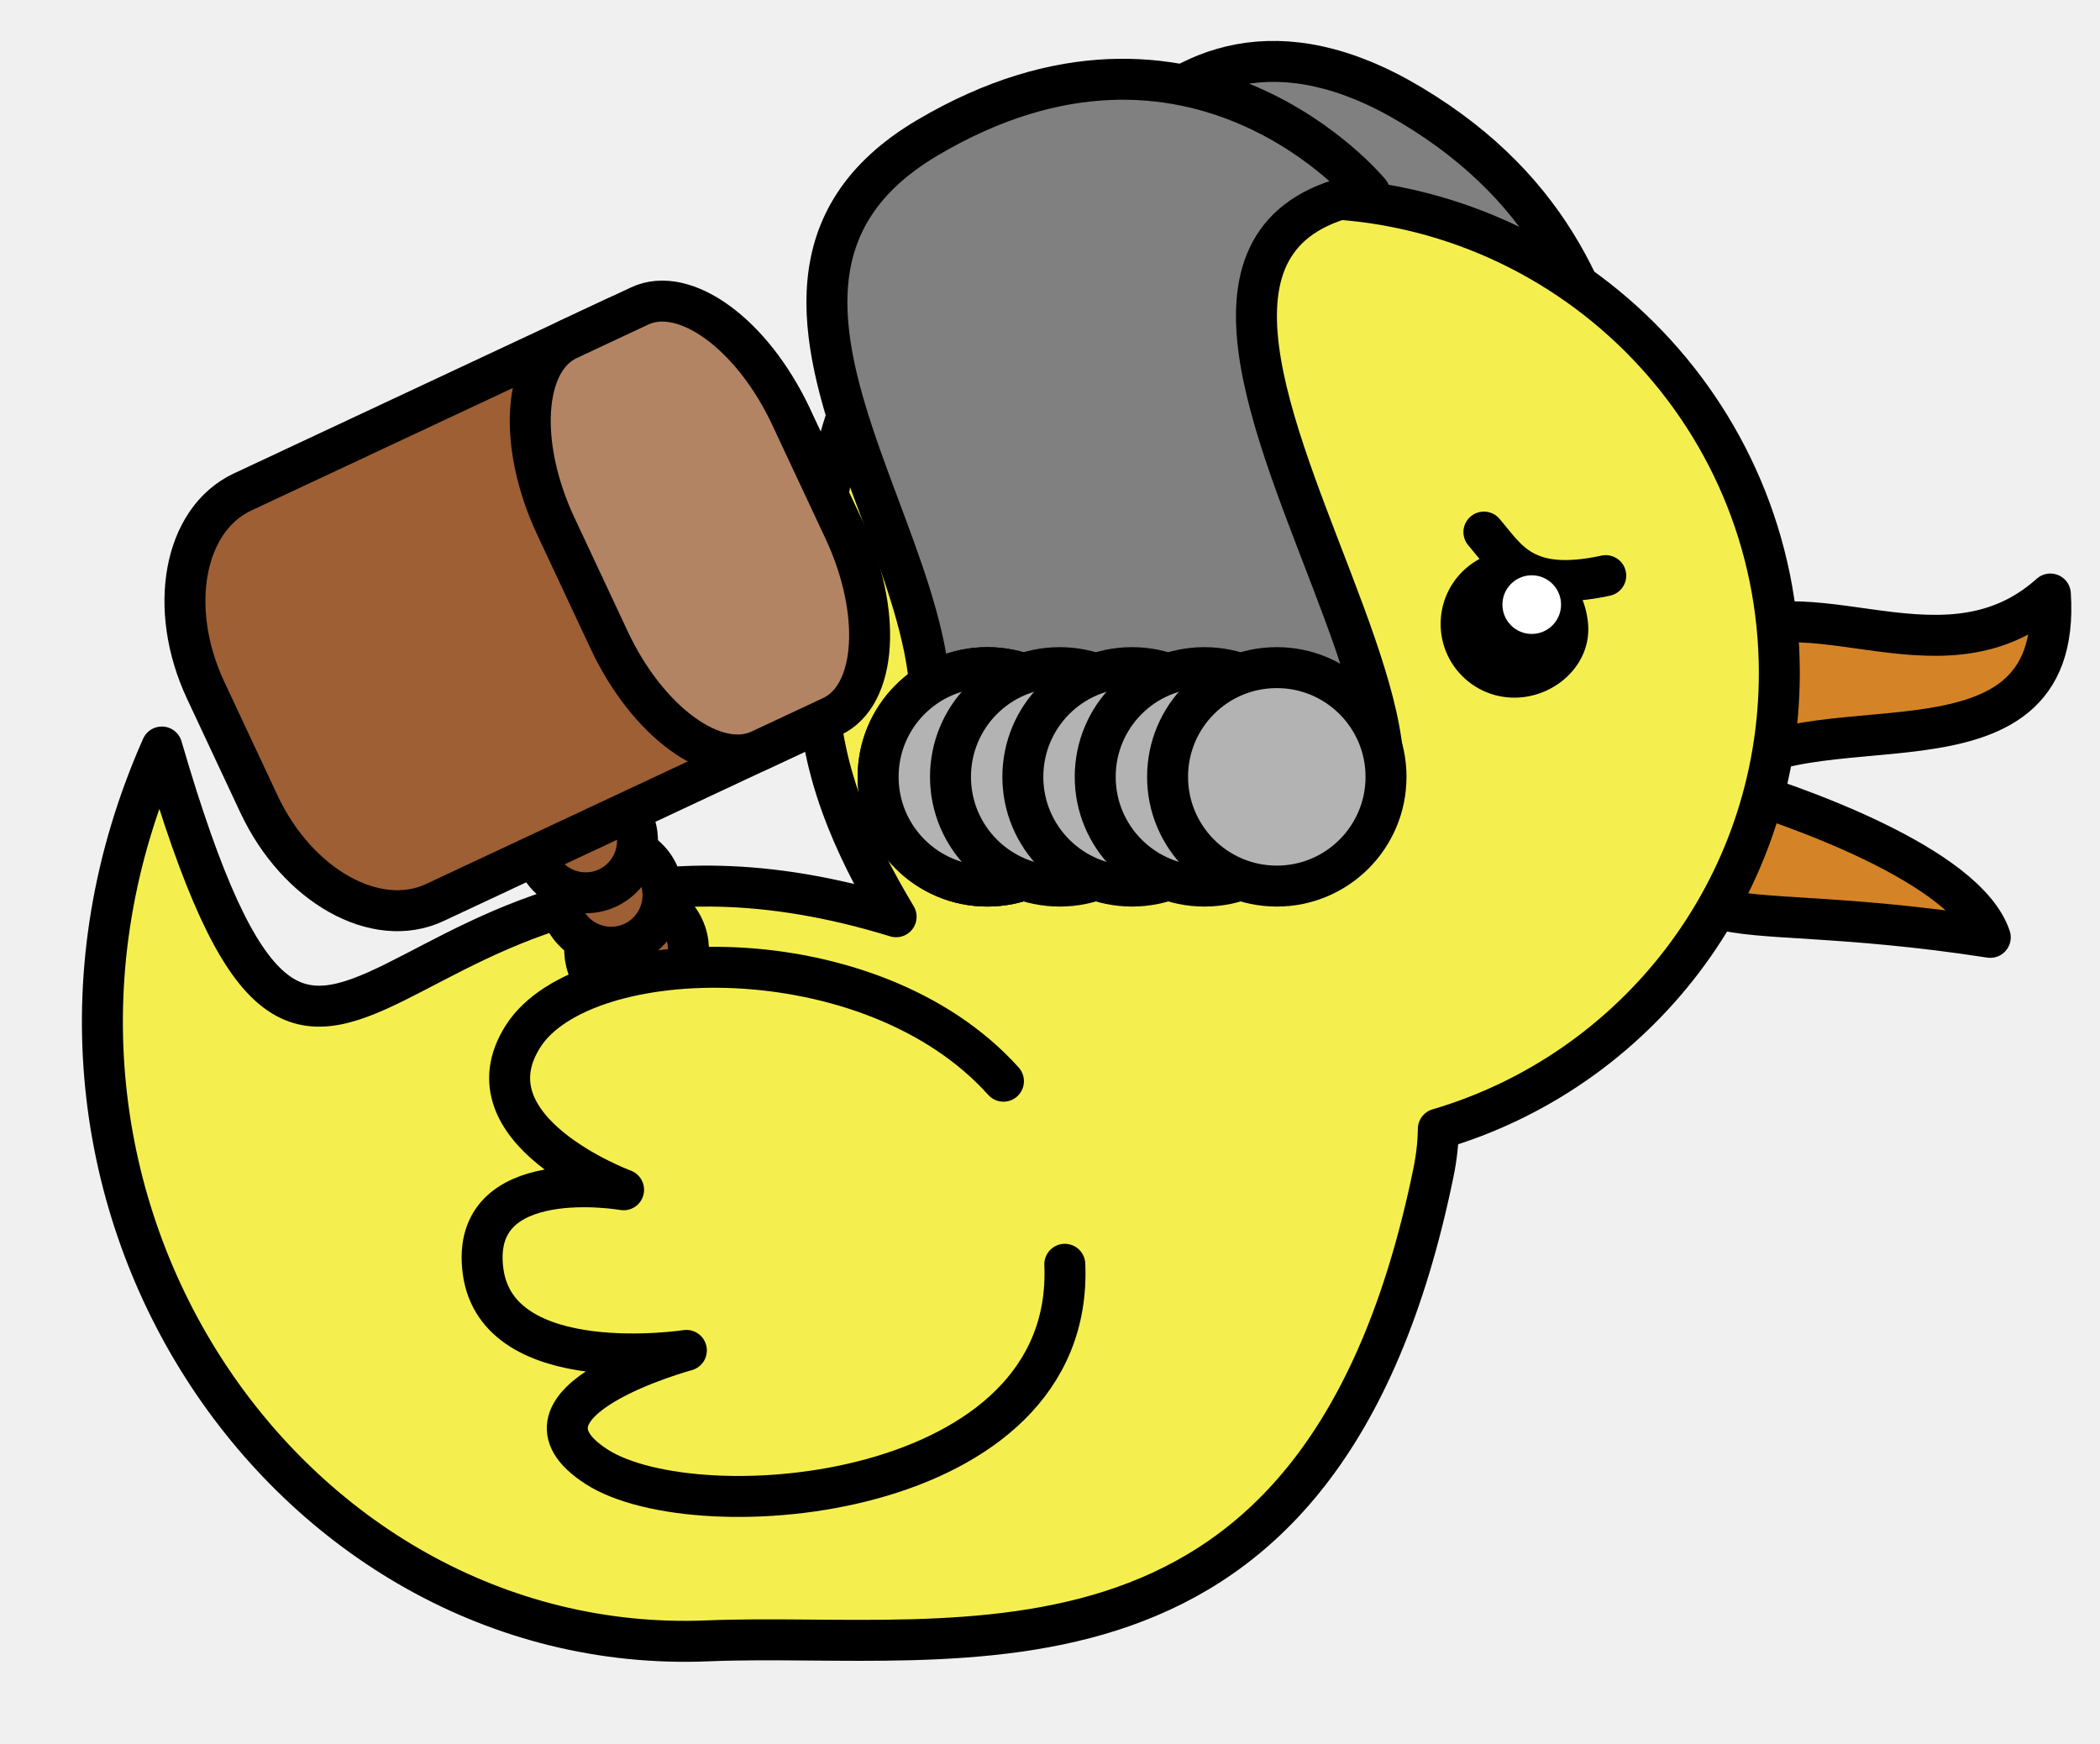
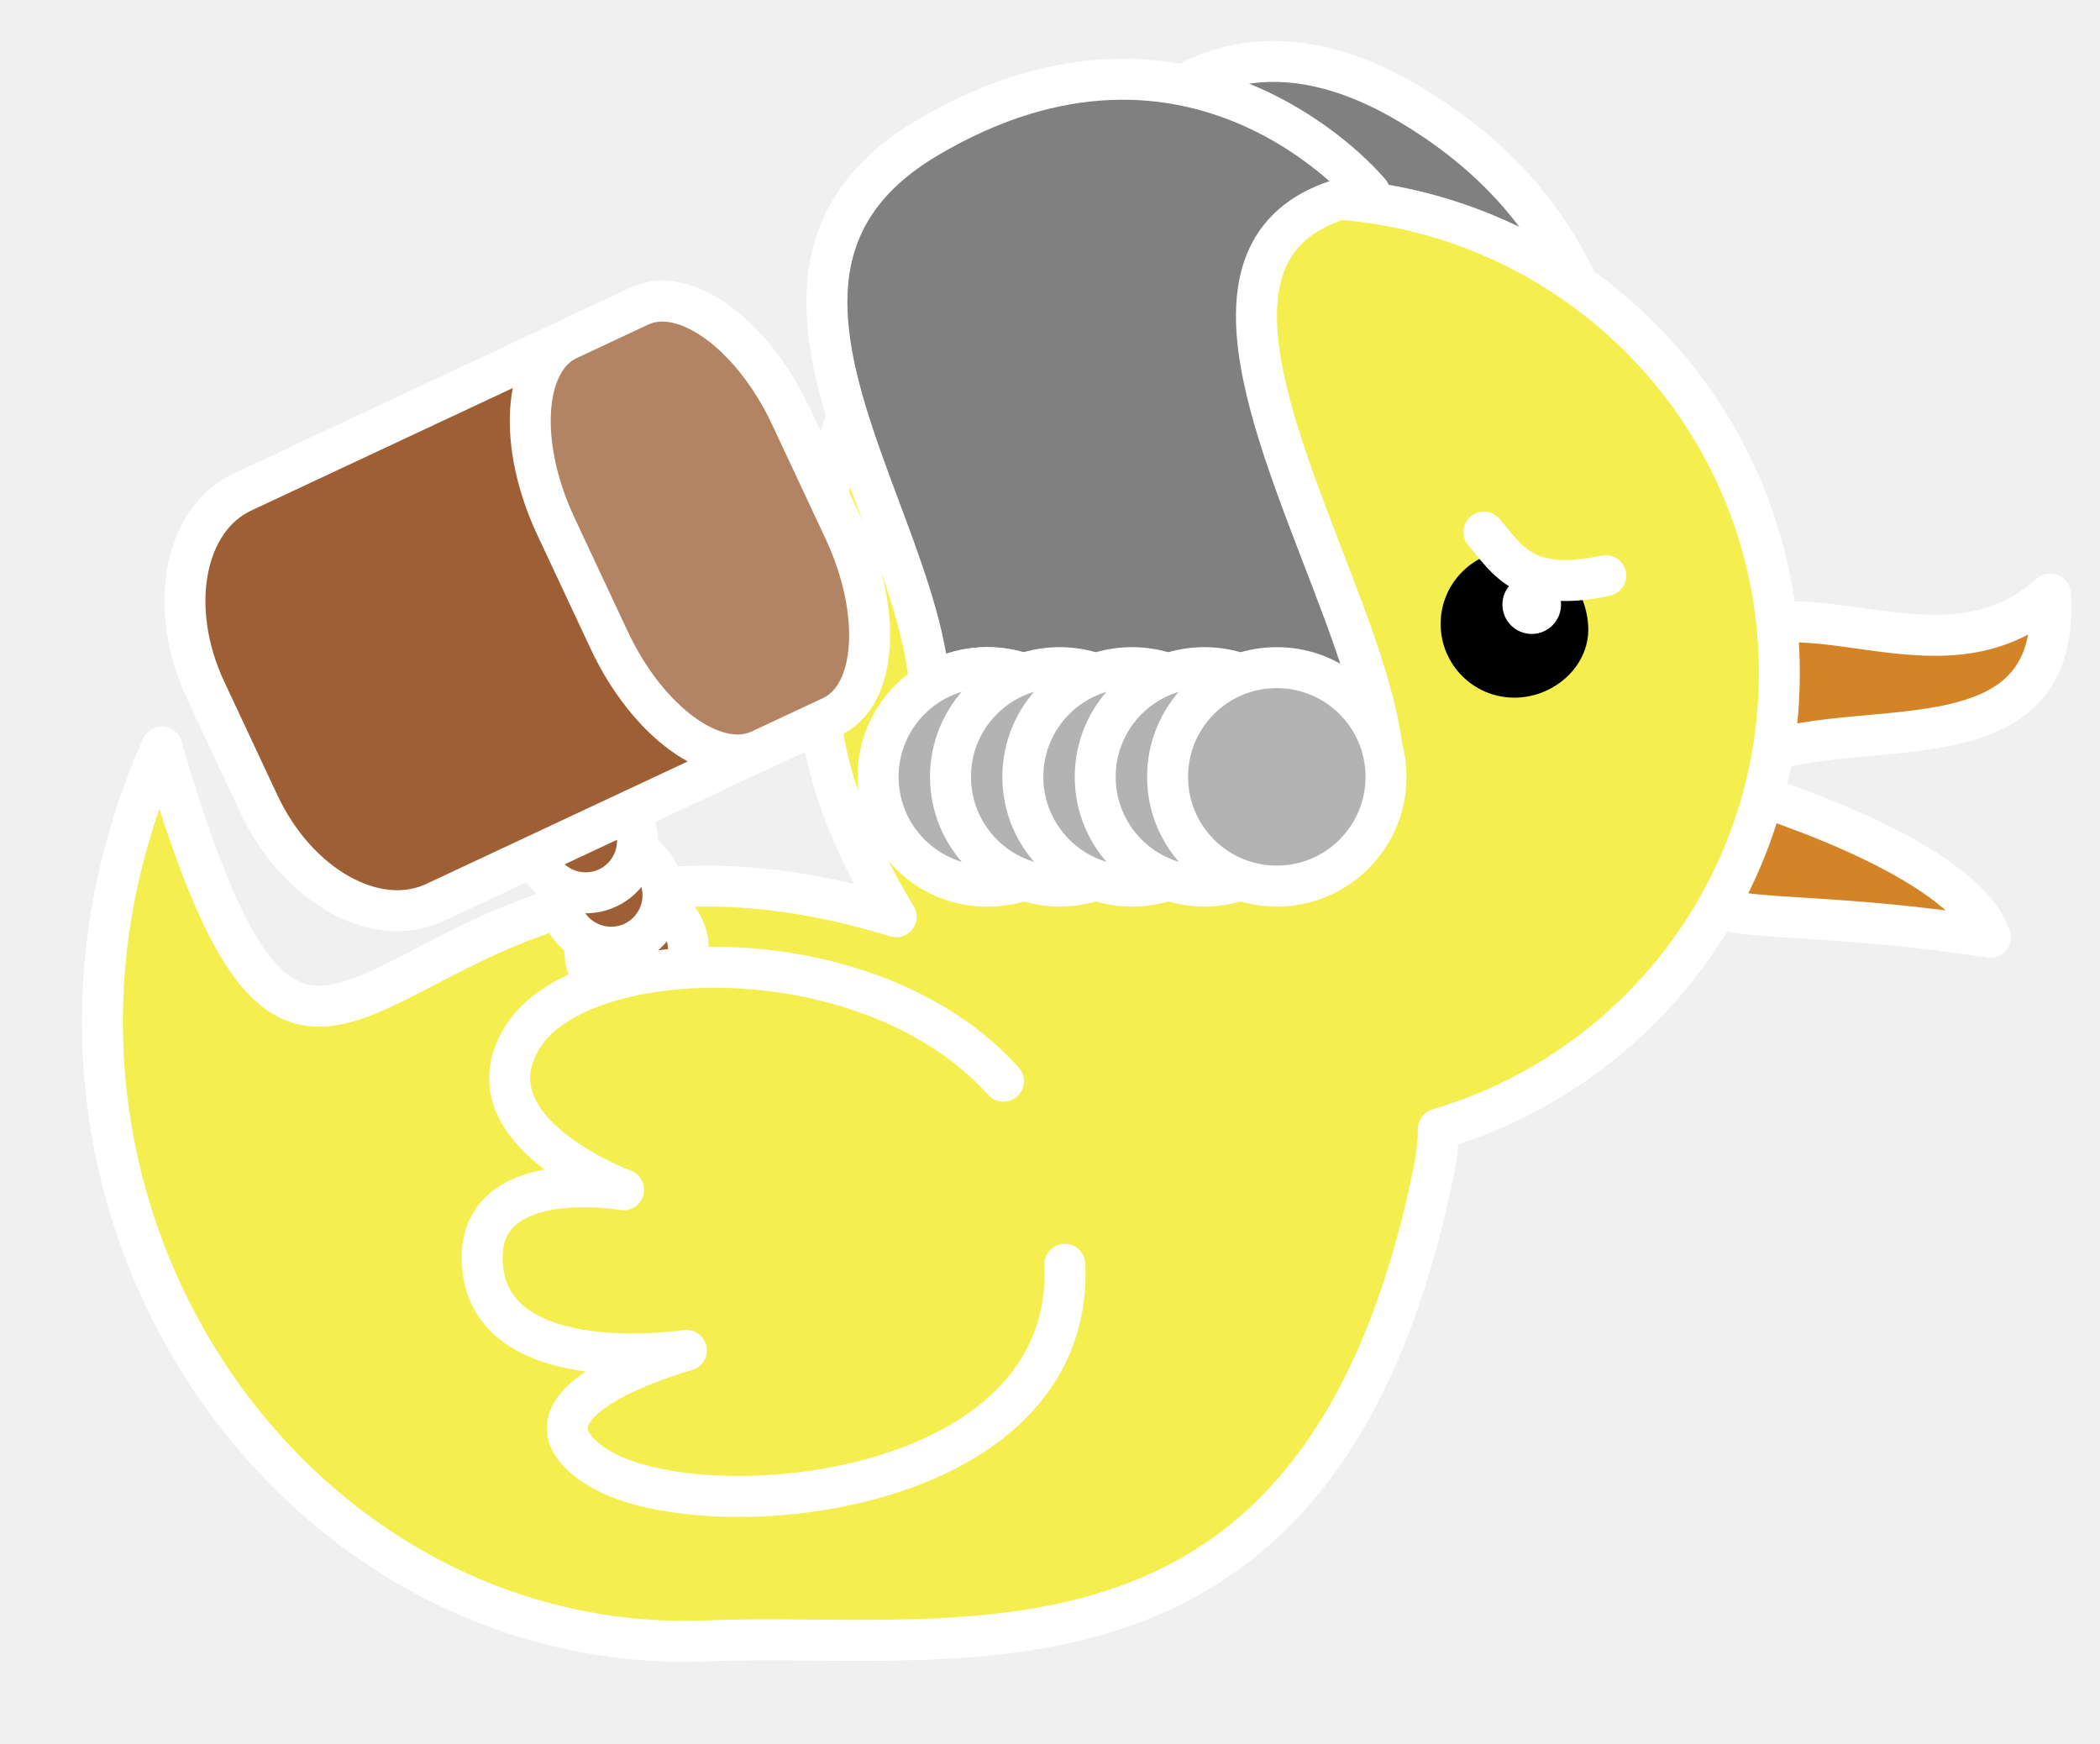
- <svg xmlns="http://www.w3.org/2000/svg" width="256.35" height="212.84" id="svg2" version="1.1">
+ <svg xmlns="http://www.w3.org/2000/svg" viewBox="0 0 256.35 212.84" width="256.35" height="212.84" id="svg2" version="1.1">
  <defs id="defs4" />
  <g id="layer1" transform="translate(-148.1399,-83.53932)">
    <g transform="matrix(-0.9512111,0.3085409,0.3085409,0.9512111,830.8332,-104.414)" id="g3784" style="stroke-linecap:round;stroke-linejoin:round">
-       <path style="fill:#808080;fill-opacity:1;stroke:#000000;stroke-width:5;stroke-linecap:round;stroke-linejoin:round;stroke-miterlimit:4;stroke-opacity:1;stroke-dasharray:none" d="m 531.333,115.029 c 15.186,-20.85 -11.122,-50.353 16.172,-81.577 24.982,-28.579 49.578,5.998 49.578,5.998 -45.142,7.333 31.169,94.246 -31.084,83.579 -46.727,-8.006 -34.667,-8 -34.667,-8 z" id="path3786" />
-       <path id="path3788" d="m 553.333,113.029 c 0,7.364 -5.97,13.333 -13.333,13.333 -7.364,0 -13.333,-5.97 -13.333,-13.333 0,-7.327 5.893,-13.307 13.286,-13.333 7.393,-0.026 13.381,5.969 13.381,13.333 z" style="color:#000000;fill:#b3b3b3;fill-opacity:1;fill-rule:nonzero;stroke:#000000;stroke-width:5;stroke-linecap:round;stroke-linejoin:round;stroke-miterlimit:4;stroke-opacity:1;stroke-dashoffset:0;marker:none;visibility:visible;display:inline;overflow:visible;enable-background:accumulate" />
-       <path style="color:#000000;fill:#b3b3b3;fill-opacity:1;fill-rule:nonzero;stroke:#000000;stroke-width:5;stroke-linecap:round;stroke-linejoin:round;stroke-miterlimit:4;stroke-opacity:1;stroke-dashoffset:0;marker:none;visibility:visible;display:inline;overflow:visible;enable-background:accumulate" d="m 564.667,113.029 c 0,7.364 -5.97,13.333 -13.333,13.333 -7.364,0 -13.333,-5.97 -13.333,-13.333 0,-7.327 5.893,-13.307 13.286,-13.333 7.393,-0.026 13.381,5.969 13.381,13.333 z" id="path3790" />
-       <path id="path3792" d="m 576.667,113.029 c 0,7.364 -5.97,13.333 -13.333,13.333 -7.364,0 -13.333,-5.97 -13.333,-13.333 0,-7.327 5.893,-13.307 13.286,-13.333 7.393,-0.026 13.381,5.969 13.381,13.333 z" style="color:#000000;fill:#b3b3b3;fill-opacity:1;fill-rule:nonzero;stroke:#000000;stroke-width:5;stroke-linecap:round;stroke-linejoin:round;stroke-miterlimit:4;stroke-opacity:1;stroke-dashoffset:0;marker:none;visibility:visible;display:inline;overflow:visible;enable-background:accumulate" />
-       <path style="color:#000000;fill:#b3b3b3;fill-opacity:1;fill-rule:nonzero;stroke:#000000;stroke-width:5;stroke-linecap:round;stroke-linejoin:round;stroke-miterlimit:4;stroke-opacity:1;stroke-dashoffset:0;marker:none;visibility:visible;display:inline;overflow:visible;enable-background:accumulate" d="m 590,113.029 c 0,7.364 -5.97,13.333 -13.333,13.333 -7.364,0 -13.333,-5.97 -13.333,-13.333 0,-7.327 5.893,-13.307 13.286,-13.333 7.393,-0.026 13.381,5.969 13.381,13.333 z" id="path3794" />
+       <path style="fill:#808080;fill-opacity:1;stroke:#ffffff;stroke-width:5;stroke-linecap:round;stroke-linejoin:round;stroke-miterlimit:4;stroke-opacity:1;stroke-dasharray:none" d="m 531.333,115.029 c 15.186,-20.85 -11.122,-50.353 16.172,-81.577 24.982,-28.579 49.578,5.998 49.578,5.998 -45.142,7.333 31.169,94.246 -31.084,83.579 -46.727,-8.006 -34.667,-8 -34.667,-8 z" id="path3786" />
+       <path id="path3788" d="m 553.333,113.029 c 0,7.364 -5.97,13.333 -13.333,13.333 -7.364,0 -13.333,-5.97 -13.333,-13.333 0,-7.327 5.893,-13.307 13.286,-13.333 7.393,-0.026 13.381,5.969 13.381,13.333 z" style="color:#000000;fill:#b3b3b3;fill-opacity:1;fill-rule:nonzero;stroke:#ffffff;stroke-width:5;stroke-linecap:round;stroke-linejoin:round;stroke-miterlimit:4;stroke-opacity:1;stroke-dashoffset:0;marker:none;visibility:visible;display:inline;overflow:visible;enable-background:accumulate" />
+       <path style="color:#000000;fill:#b3b3b3;fill-opacity:1;fill-rule:nonzero;stroke:#ffffff;stroke-width:5;stroke-linecap:round;stroke-linejoin:round;stroke-miterlimit:4;stroke-opacity:1;stroke-dashoffset:0;marker:none;visibility:visible;display:inline;overflow:visible;enable-background:accumulate" d="m 564.667,113.029 c 0,7.364 -5.97,13.333 -13.333,13.333 -7.364,0 -13.333,-5.97 -13.333,-13.333 0,-7.327 5.893,-13.307 13.286,-13.333 7.393,-0.026 13.381,5.969 13.381,13.333 z" id="path3790" />
+       <path id="path3792" d="m 576.667,113.029 c 0,7.364 -5.97,13.333 -13.333,13.333 -7.364,0 -13.333,-5.97 -13.333,-13.333 0,-7.327 5.893,-13.307 13.286,-13.333 7.393,-0.026 13.381,5.969 13.381,13.333 z" style="color:#000000;fill:#b3b3b3;fill-opacity:1;fill-rule:nonzero;stroke:#ffffff;stroke-width:5;stroke-linecap:round;stroke-linejoin:round;stroke-miterlimit:4;stroke-opacity:1;stroke-dashoffset:0;marker:none;visibility:visible;display:inline;overflow:visible;enable-background:accumulate" />
+       <path style="color:#000000;fill:#b3b3b3;fill-opacity:1;fill-rule:nonzero;stroke:#ffffff;stroke-width:5;stroke-linecap:round;stroke-linejoin:round;stroke-miterlimit:4;stroke-opacity:1;stroke-dashoffset:0;marker:none;visibility:visible;display:inline;overflow:visible;enable-background:accumulate" d="m 590,113.029 c 0,7.364 -5.97,13.333 -13.333,13.333 -7.364,0 -13.333,-5.97 -13.333,-13.333 0,-7.327 5.893,-13.307 13.286,-13.333 7.393,-0.026 13.381,5.969 13.381,13.333 z" id="path3794" />
    </g>
-     <path style="fill:#d48426;fill-opacity:1;stroke:#000000;stroke-width:5;stroke-linecap:round;stroke-linejoin:round;stroke-miterlimit:4;stroke-opacity:1;stroke-dasharray:none" d="m 398.43,156.045 c -13.797,12.353 -31.521,-3.246 -42.343,7.265 -0.887,12.559 -10.758,4.073 -0.943,13.976 -4.156,23.757 -0.618,15.03 35.952,20.666 -2.919,-8.737 -23.816,-16.163 -33.511,-18.951 10.211,-11.148 42.487,1.916 40.845,-22.956 z" id="path2990" />
-     <path style="color:#000000;fill:#f4ef4e;fill-opacity:1;fill-rule:nonzero;stroke:#000000;stroke-width:5;stroke-linecap:round;stroke-linejoin:round;stroke-miterlimit:4;stroke-opacity:1;stroke-dashoffset:0;marker:none;visibility:visible;display:inline;overflow:visible;enable-background:accumulate" d="m 307.125,107.688 c -56.828,0 -59.115,26.796 -59.115,58.667 0,10.871 4.317,20.387 9.521,29.083 -63.939,-19.674 -69.583,48.016 -89.635,-20.719 -24.074,54.278 15.251,111.212 66.594,109.104 30.841,-1.266 75.039,9.158 88.635,-57.167 0.387,-1.889 0.572,-3.656 0.594,-5.312 24.058,-7.068 41.625,-29.311 41.625,-55.656 0,-32.033 -26.06,-58 -58.219,-58 z" id="path2988" />
+     <path style="fill:#d48426;fill-opacity:1;stroke:#ffffff;stroke-width:5;stroke-linecap:round;stroke-linejoin:round;stroke-miterlimit:4;stroke-opacity:1;stroke-dasharray:none" d="m 398.43,156.045 c -13.797,12.353 -31.521,-3.246 -42.343,7.265 -0.887,12.559 -10.758,4.073 -0.943,13.976 -4.156,23.757 -0.618,15.03 35.952,20.666 -2.919,-8.737 -23.816,-16.163 -33.511,-18.951 10.211,-11.148 42.487,1.916 40.845,-22.956 z" id="path2990" />
+     <path style="color:#000000;fill:#f4ef4e;fill-opacity:1;fill-rule:nonzero;stroke:#ffffff;stroke-width:5;stroke-linecap:round;stroke-linejoin:round;stroke-miterlimit:4;stroke-opacity:1;stroke-dashoffset:0;marker:none;visibility:visible;display:inline;overflow:visible;enable-background:accumulate" d="m 307.125,107.688 c -56.828,0 -59.115,26.796 -59.115,58.667 0,10.871 4.317,20.387 9.521,29.083 -63.939,-19.674 -69.583,48.016 -89.635,-20.719 -24.074,54.278 15.251,111.212 66.594,109.104 30.841,-1.266 75.039,9.158 88.635,-57.167 0.387,-1.889 0.572,-3.656 0.594,-5.312 24.058,-7.068 41.625,-29.311 41.625,-55.656 0,-32.033 -26.06,-58 -58.219,-58 z" id="path2988" />
    <path style="color:#000000;fill:#000000;fill-opacity:1;fill-rule:nonzero;stroke:none;stroke-width:5;marker:none;visibility:visible;display:inline;overflow:visible;enable-background:accumulate" d="m 333,150.696 c 4.136,0.265 8.523,3.443 9,9 0.425,4.952 -4.029,9 -9,9 -4.971,0 -9,-4.029 -9,-9 0,-4.946 3.99,-8.964 8.936,-9" id="path3764" />
    <g id="g3777" transform="translate(-272.6667,65.33333)" style="stroke-linecap:round;stroke-linejoin:round">
-       <path id="path3775" d="M 531.333,115.029 C 546,93.029 501.333,54.362 534,35.029 c 32.667,-19.333 54,6.667 54,6.667 -45.142,7.333 40.253,92 -22,81.333 -46.727,-8.006 -34.667,-8 -34.667,-8 z" style="fill:#808080;fill-opacity:1;stroke:#000000;stroke-width:5;stroke-linecap:round;stroke-linejoin:round;stroke-miterlimit:4;stroke-opacity:1;stroke-dasharray:none" />
-       <path id="path3905" d="m 554.667,113.029 c 0,7.364 -5.97,13.333 -13.333,13.333 -7.364,0 -13.333,-5.97 -13.333,-13.333 0,-7.327 5.893,-13.307 13.286,-13.333 7.393,-0.026 13.381,5.969 13.381,13.333 z" style="color:#000000;fill:#b3b3b3;fill-opacity:1;fill-rule:nonzero;stroke:#000000;stroke-width:5;stroke-linecap:round;stroke-linejoin:round;stroke-miterlimit:4;stroke-opacity:1;stroke-dashoffset:0;marker:none;visibility:visible;display:inline;overflow:visible;enable-background:accumulate" />
-       <path style="color:#000000;fill:#b3b3b3;fill-opacity:1;fill-rule:nonzero;stroke:#000000;stroke-width:5;stroke-linecap:round;stroke-linejoin:round;stroke-miterlimit:4;stroke-opacity:1;stroke-dashoffset:0;marker:none;visibility:visible;display:inline;overflow:visible;enable-background:accumulate" d="m 554.667,113.029 c 0,7.364 -5.97,13.333 -13.333,13.333 -7.364,0 -13.333,-5.97 -13.333,-13.333 0,-7.327 5.893,-13.307 13.286,-13.333 7.393,-0.026 13.381,5.969 13.381,13.333 z" id="path3911" />
-       <path style="color:#000000;fill:#b3b3b3;fill-opacity:1;fill-rule:nonzero;stroke:#000000;stroke-width:5;stroke-linecap:round;stroke-linejoin:round;stroke-miterlimit:4;stroke-opacity:1;stroke-dashoffset:0;marker:none;visibility:visible;display:inline;overflow:visible;enable-background:accumulate" d="m 563.5,113.029 c 0,7.364 -5.97,13.333 -13.333,13.333 -7.364,0 -13.333,-5.97 -13.333,-13.333 0,-7.327 5.893,-13.307 13.286,-13.333 7.393,-0.026 13.381,5.969 13.381,13.333 z" id="path3767" />
-       <path id="path3769" d="m 572.333,113.029 c 0,7.364 -5.97,13.333 -13.333,13.333 -7.364,0 -13.333,-5.97 -13.333,-13.333 0,-7.327 5.893,-13.307 13.286,-13.333 7.393,-0.026 13.381,5.969 13.381,13.333 z" style="color:#000000;fill:#b3b3b3;fill-opacity:1;fill-rule:nonzero;stroke:#000000;stroke-width:5;stroke-linecap:round;stroke-linejoin:round;stroke-miterlimit:4;stroke-opacity:1;stroke-dashoffset:0;marker:none;visibility:visible;display:inline;overflow:visible;enable-background:accumulate" />
-       <path style="color:#000000;fill:#b3b3b3;fill-opacity:1;fill-rule:nonzero;stroke:#000000;stroke-width:5;stroke-linecap:round;stroke-linejoin:round;stroke-miterlimit:4;stroke-opacity:1;stroke-dashoffset:0;marker:none;visibility:visible;display:inline;overflow:visible;enable-background:accumulate" d="m 581.167,113.029 c 0,7.364 -5.97,13.333 -13.333,13.333 -7.364,0 -13.333,-5.97 -13.333,-13.333 0,-7.327 5.893,-13.307 13.286,-13.333 7.393,-0.026 13.381,5.969 13.381,13.333 z" id="path3771" />
-       <path id="path3773" d="m 590,113.029 c 0,7.364 -5.97,13.333 -13.333,13.333 -7.364,0 -13.333,-5.97 -13.333,-13.333 0,-7.327 5.893,-13.307 13.286,-13.333 7.393,-0.026 13.381,5.969 13.381,13.333 z" style="color:#000000;fill:#b3b3b3;fill-opacity:1;fill-rule:nonzero;stroke:#000000;stroke-width:5;stroke-linecap:round;stroke-linejoin:round;stroke-miterlimit:4;stroke-opacity:1;stroke-dashoffset:0;marker:none;visibility:visible;display:inline;overflow:visible;enable-background:accumulate" />
+       <path id="path3775" d="M 531.333,115.029 C 546,93.029 501.333,54.362 534,35.029 c 32.667,-19.333 54,6.667 54,6.667 -45.142,7.333 40.253,92 -22,81.333 -46.727,-8.006 -34.667,-8 -34.667,-8 z" style="fill:#808080;fill-opacity:1;stroke:#ffffff;stroke-width:5;stroke-linecap:round;stroke-linejoin:round;stroke-miterlimit:4;stroke-opacity:1;stroke-dasharray:none" />
+       <path id="path3905" d="m 554.667,113.029 c 0,7.364 -5.97,13.333 -13.333,13.333 -7.364,0 -13.333,-5.97 -13.333,-13.333 0,-7.327 5.893,-13.307 13.286,-13.333 7.393,-0.026 13.381,5.969 13.381,13.333 z" style="color:#000000;fill:#b3b3b3;fill-opacity:1;fill-rule:nonzero;stroke:#ffffff;stroke-width:5;stroke-linecap:round;stroke-linejoin:round;stroke-miterlimit:4;stroke-opacity:1;stroke-dashoffset:0;marker:none;visibility:visible;display:inline;overflow:visible;enable-background:accumulate" />
+       <path style="color:#000000;fill:#b3b3b3;fill-opacity:1;fill-rule:nonzero;stroke:#ffffff;stroke-width:5;stroke-linecap:round;stroke-linejoin:round;stroke-miterlimit:4;stroke-opacity:1;stroke-dashoffset:0;marker:none;visibility:visible;display:inline;overflow:visible;enable-background:accumulate" d="m 554.667,113.029 c 0,7.364 -5.97,13.333 -13.333,13.333 -7.364,0 -13.333,-5.97 -13.333,-13.333 0,-7.327 5.893,-13.307 13.286,-13.333 7.393,-0.026 13.381,5.969 13.381,13.333 z" id="path3911" />
+       <path style="color:#000000;fill:#b3b3b3;fill-opacity:1;fill-rule:nonzero;stroke:#ffffff;stroke-width:5;stroke-linecap:round;stroke-linejoin:round;stroke-miterlimit:4;stroke-opacity:1;stroke-dashoffset:0;marker:none;visibility:visible;display:inline;overflow:visible;enable-background:accumulate" d="m 563.5,113.029 c 0,7.364 -5.97,13.333 -13.333,13.333 -7.364,0 -13.333,-5.97 -13.333,-13.333 0,-7.327 5.893,-13.307 13.286,-13.333 7.393,-0.026 13.381,5.969 13.381,13.333 z" id="path3767" />
+       <path id="path3769" d="m 572.333,113.029 c 0,7.364 -5.97,13.333 -13.333,13.333 -7.364,0 -13.333,-5.97 -13.333,-13.333 0,-7.327 5.893,-13.307 13.286,-13.333 7.393,-0.026 13.381,5.969 13.381,13.333 z" style="color:#000000;fill:#b3b3b3;fill-opacity:1;fill-rule:nonzero;stroke:#ffffff;stroke-width:5;stroke-linecap:round;stroke-linejoin:round;stroke-miterlimit:4;stroke-opacity:1;stroke-dashoffset:0;marker:none;visibility:visible;display:inline;overflow:visible;enable-background:accumulate" />
+       <path style="color:#000000;fill:#b3b3b3;fill-opacity:1;fill-rule:nonzero;stroke:#ffffff;stroke-width:5;stroke-linecap:round;stroke-linejoin:round;stroke-miterlimit:4;stroke-opacity:1;stroke-dashoffset:0;marker:none;visibility:visible;display:inline;overflow:visible;enable-background:accumulate" d="m 581.167,113.029 c 0,7.364 -5.97,13.333 -13.333,13.333 -7.364,0 -13.333,-5.97 -13.333,-13.333 0,-7.327 5.893,-13.307 13.286,-13.333 7.393,-0.026 13.381,5.969 13.381,13.333 z" id="path3771" />
+       <path id="path3773" d="m 590,113.029 c 0,7.364 -5.97,13.333 -13.333,13.333 -7.364,0 -13.333,-5.97 -13.333,-13.333 0,-7.327 5.893,-13.307 13.286,-13.333 7.393,-0.026 13.381,5.969 13.381,13.333 z" style="color:#000000;fill:#b3b3b3;fill-opacity:1;fill-rule:nonzero;stroke:#ffffff;stroke-width:5;stroke-linecap:round;stroke-linejoin:round;stroke-miterlimit:4;stroke-opacity:1;stroke-dashoffset:0;marker:none;visibility:visible;display:inline;overflow:visible;enable-background:accumulate" />
    </g>
-     <g id="g3849" transform="matrix(0.9055947,-0.4241441,0.4241441,0.9055947,-276.3716,82.03038)" style="stroke:#000000;stroke-linecap:round;stroke-linejoin:round;stroke-opacity:1">
-       <path style="color:#000000;fill:#9e5f35;fill-opacity:1;stroke:#000000;stroke-width:5;stroke-linecap:round;stroke-linejoin:round;stroke-opacity:1;marker:none;visibility:visible;display:inline;overflow:visible;enable-background:accumulate" d="m 417.333,339.029 c 0,6.812 -5.522,12.333 -12.333,12.333 -6.812,0 -12.333,-5.522 -12.333,-12.333 0,-6.777 5.451,-12.309 12.289,-12.333 6.838,-0.024 12.377,5.522 12.377,12.333 z" id="path3833" />
-       <path id="path3835" d="m 411.333,326.696 c 0,3.498 -2.836,6.333 -6.333,6.333 -3.498,0 -6.333,-2.836 -6.333,-6.333 0,-3.48 2.799,-6.321 6.311,-6.333 3.512,-0.013 6.356,2.835 6.356,6.333 z" style="color:#000000;fill:#9e5f35;fill-opacity:1;stroke:#000000;stroke-width:5;stroke-linecap:round;stroke-linejoin:round;stroke-opacity:1;marker:none;visibility:visible;display:inline;overflow:visible;enable-background:accumulate" />
-       <path style="color:#000000;fill:#9e5f35;fill-opacity:1;stroke:#000000;stroke-width:5;stroke-linecap:round;stroke-linejoin:round;stroke-opacity:1;marker:none;visibility:visible;display:inline;overflow:visible;enable-background:accumulate" d="m 411.333,319.362 c 0,3.498 -2.836,6.333 -6.333,6.333 -3.498,0 -6.333,-2.836 -6.333,-6.333 0,-3.48 2.799,-6.321 6.311,-6.333 3.512,-0.013 6.356,2.835 6.356,6.333 z" id="path3839" />
-       <path id="path3841" d="m 411.333,312.029 c 0,3.498 -2.836,6.333 -6.333,6.333 -3.498,0 -6.333,-2.836 -6.333,-6.333 0,-3.48 2.799,-6.321 6.311,-6.333 3.512,-0.013 6.356,2.835 6.356,6.333 z" style="color:#000000;fill:#9e5f35;fill-opacity:1;stroke:#000000;stroke-width:5;stroke-linecap:round;stroke-linejoin:round;stroke-opacity:1;marker:none;visibility:visible;display:inline;overflow:visible;enable-background:accumulate" />
-       <path style="color:#000000;fill:#9e5f35;fill-opacity:1;stroke:#000000;stroke-width:5;stroke-linecap:round;stroke-linejoin:round;stroke-opacity:1;marker:none;visibility:visible;display:inline;overflow:visible;enable-background:accumulate" d="m 411.333,304.696 c 0,3.498 -2.836,6.333 -6.333,6.333 -3.498,0 -6.333,-2.836 -6.333,-6.333 0,-3.48 2.799,-6.321 6.311,-6.333 3.512,-0.013 6.356,2.835 6.356,6.333 z" id="path3843" />
-       <rect ry="20" rx="14.343" y="248.362" x="370.795" height="55.333" width="78.872" id="rect3845" style="color:#000000;fill:#9e5f35;fill-opacity:1;fill-rule:nonzero;stroke:#000000;stroke-width:5;stroke-linecap:round;stroke-linejoin:round;stroke-miterlimit:4;stroke-opacity:1;stroke-dasharray:none;stroke-dashoffset:0;marker:none;visibility:visible;display:inline;overflow:visible;enable-background:accumulate" />
-       <rect style="color:#000000;fill:#b38464;fill-opacity:1;fill-rule:nonzero;stroke:#000000;stroke-width:5;stroke-linecap:round;stroke-linejoin:round;stroke-miterlimit:4;stroke-opacity:1;stroke-dasharray:none;stroke-dashoffset:0;marker:none;visibility:visible;display:inline;overflow:visible;enable-background:accumulate" id="rect3847" width="31.667" height="55.333" x="418" y="248.362" rx="11" ry="20" />
+     <g id="g3849" transform="matrix(0.9055947,-0.4241441,0.4241441,0.9055947,-276.3716,82.03038)" style="stroke:#ffffff;stroke-linecap:round;stroke-linejoin:round;stroke-opacity:1">
+       <path style="color:#000000;fill:#9e5f35;fill-opacity:1;stroke:#ffffff;stroke-width:5;stroke-linecap:round;stroke-linejoin:round;stroke-opacity:1;marker:none;visibility:visible;display:inline;overflow:visible;enable-background:accumulate" d="m 417.333,339.029 c 0,6.812 -5.522,12.333 -12.333,12.333 -6.812,0 -12.333,-5.522 -12.333,-12.333 0,-6.777 5.451,-12.309 12.289,-12.333 6.838,-0.024 12.377,5.522 12.377,12.333 z" id="path3833" />
+       <path id="path3835" d="m 411.333,326.696 c 0,3.498 -2.836,6.333 -6.333,6.333 -3.498,0 -6.333,-2.836 -6.333,-6.333 0,-3.48 2.799,-6.321 6.311,-6.333 3.512,-0.013 6.356,2.835 6.356,6.333 z" style="color:#000000;fill:#9e5f35;fill-opacity:1;stroke:#ffffff;stroke-width:5;stroke-linecap:round;stroke-linejoin:round;stroke-opacity:1;marker:none;visibility:visible;display:inline;overflow:visible;enable-background:accumulate" />
+       <path style="color:#000000;fill:#9e5f35;fill-opacity:1;stroke:#ffffff;stroke-width:5;stroke-linecap:round;stroke-linejoin:round;stroke-opacity:1;marker:none;visibility:visible;display:inline;overflow:visible;enable-background:accumulate" d="m 411.333,319.362 c 0,3.498 -2.836,6.333 -6.333,6.333 -3.498,0 -6.333,-2.836 -6.333,-6.333 0,-3.48 2.799,-6.321 6.311,-6.333 3.512,-0.013 6.356,2.835 6.356,6.333 z" id="path3839" />
+       <path id="path3841" d="m 411.333,312.029 c 0,3.498 -2.836,6.333 -6.333,6.333 -3.498,0 -6.333,-2.836 -6.333,-6.333 0,-3.48 2.799,-6.321 6.311,-6.333 3.512,-0.013 6.356,2.835 6.356,6.333 z" style="color:#000000;fill:#9e5f35;fill-opacity:1;stroke:#ffffff;stroke-width:5;stroke-linecap:round;stroke-linejoin:round;stroke-opacity:1;marker:none;visibility:visible;display:inline;overflow:visible;enable-background:accumulate" />
+       <path style="color:#000000;fill:#9e5f35;fill-opacity:1;stroke:#ffffff;stroke-width:5;stroke-linecap:round;stroke-linejoin:round;stroke-opacity:1;marker:none;visibility:visible;display:inline;overflow:visible;enable-background:accumulate" d="m 411.333,304.696 c 0,3.498 -2.836,6.333 -6.333,6.333 -3.498,0 -6.333,-2.836 -6.333,-6.333 0,-3.48 2.799,-6.321 6.311,-6.333 3.512,-0.013 6.356,2.835 6.356,6.333 z" id="path3843" />
+       <rect ry="20" rx="14.343" y="248.362" x="370.795" height="55.333" width="78.872" id="rect3845" style="color:#000000;fill:#9e5f35;fill-opacity:1;fill-rule:nonzero;stroke:#ffffff;stroke-width:5;stroke-linecap:round;stroke-linejoin:round;stroke-miterlimit:4;stroke-opacity:1;stroke-dasharray:none;stroke-dashoffset:0;marker:none;visibility:visible;display:inline;overflow:visible;enable-background:accumulate" />
+       <rect style="color:#000000;fill:#b38464;fill-opacity:1;fill-rule:nonzero;stroke:#ffffff;stroke-width:5;stroke-linecap:round;stroke-linejoin:round;stroke-miterlimit:4;stroke-opacity:1;stroke-dasharray:none;stroke-dashoffset:0;marker:none;visibility:visible;display:inline;overflow:visible;enable-background:accumulate" id="rect3847" width="31.667" height="55.333" x="418" y="248.362" rx="11" ry="20" />
    </g>
-     <path style="fill:#f4ef4e;fill-opacity:1;stroke:#000000;stroke-width:5;stroke-linecap:round;stroke-linejoin:round;stroke-miterlimit:4;stroke-opacity:1;stroke-dasharray:none" d="m 270.633,215.511 c -16.189,-18.041 -51.249,-17.03 -58.624,-5.51 -7.375,11.52 12.254,18.763 12.254,18.763 0,0 -18.908,-3.309 -17.157,9.926 1.751,13.235 24.821,9.679 24.821,9.679 0,0 -23.245,6.299 -10.949,14.209 12.296,7.911 58.383,4.199 57.144,-24.719" id="path3831" />
-     <path style="fill:none;stroke:#000000;stroke-width:5;stroke-linecap:round;stroke-linejoin:round;stroke-miterlimit:4;stroke-opacity:1;stroke-dasharray:none" d="m 329.283,148.486 c 2.839,3.312 4.905,7.481 14.872,5.316" id="path3860" />
+     <path style="fill:#f4ef4e;fill-opacity:1;stroke:#ffffff;stroke-width:5;stroke-linecap:round;stroke-linejoin:round;stroke-miterlimit:4;stroke-opacity:1;stroke-dasharray:none" d="m 270.633,215.511 c -16.189,-18.041 -51.249,-17.03 -58.624,-5.51 -7.375,11.52 12.254,18.763 12.254,18.763 0,0 -18.908,-3.309 -17.157,9.926 1.751,13.235 24.821,9.679 24.821,9.679 0,0 -23.245,6.299 -10.949,14.209 12.296,7.911 58.383,4.199 57.144,-24.719" id="path3831" />
+     <path style="fill:none;stroke:#ffffff;stroke-width:5;stroke-linecap:round;stroke-linejoin:round;stroke-miterlimit:4;stroke-opacity:1;stroke-dasharray:none" d="m 329.283,148.486 c 2.839,3.312 4.905,7.481 14.872,5.316" id="path3860" />
    <path id="path3858" d="m 335.121,153.76 c 1.977,0 3.579,1.602 3.579,3.579 0,1.977 -1.602,3.579 -3.579,3.579 -1.977,0 -3.579,-1.602 -3.579,-3.579 0,-1.967 1.587,-3.565 3.553,-3.579" style="color:#000000;fill:#ffffff;fill-opacity:1;fill-rule:nonzero;stroke:none;stroke-width:5;marker:none;visibility:visible;display:inline;overflow:visible;enable-background:accumulate" />
    <g transform="translate(-595.3333,24)" id="g3915" />
  </g>
</svg>
